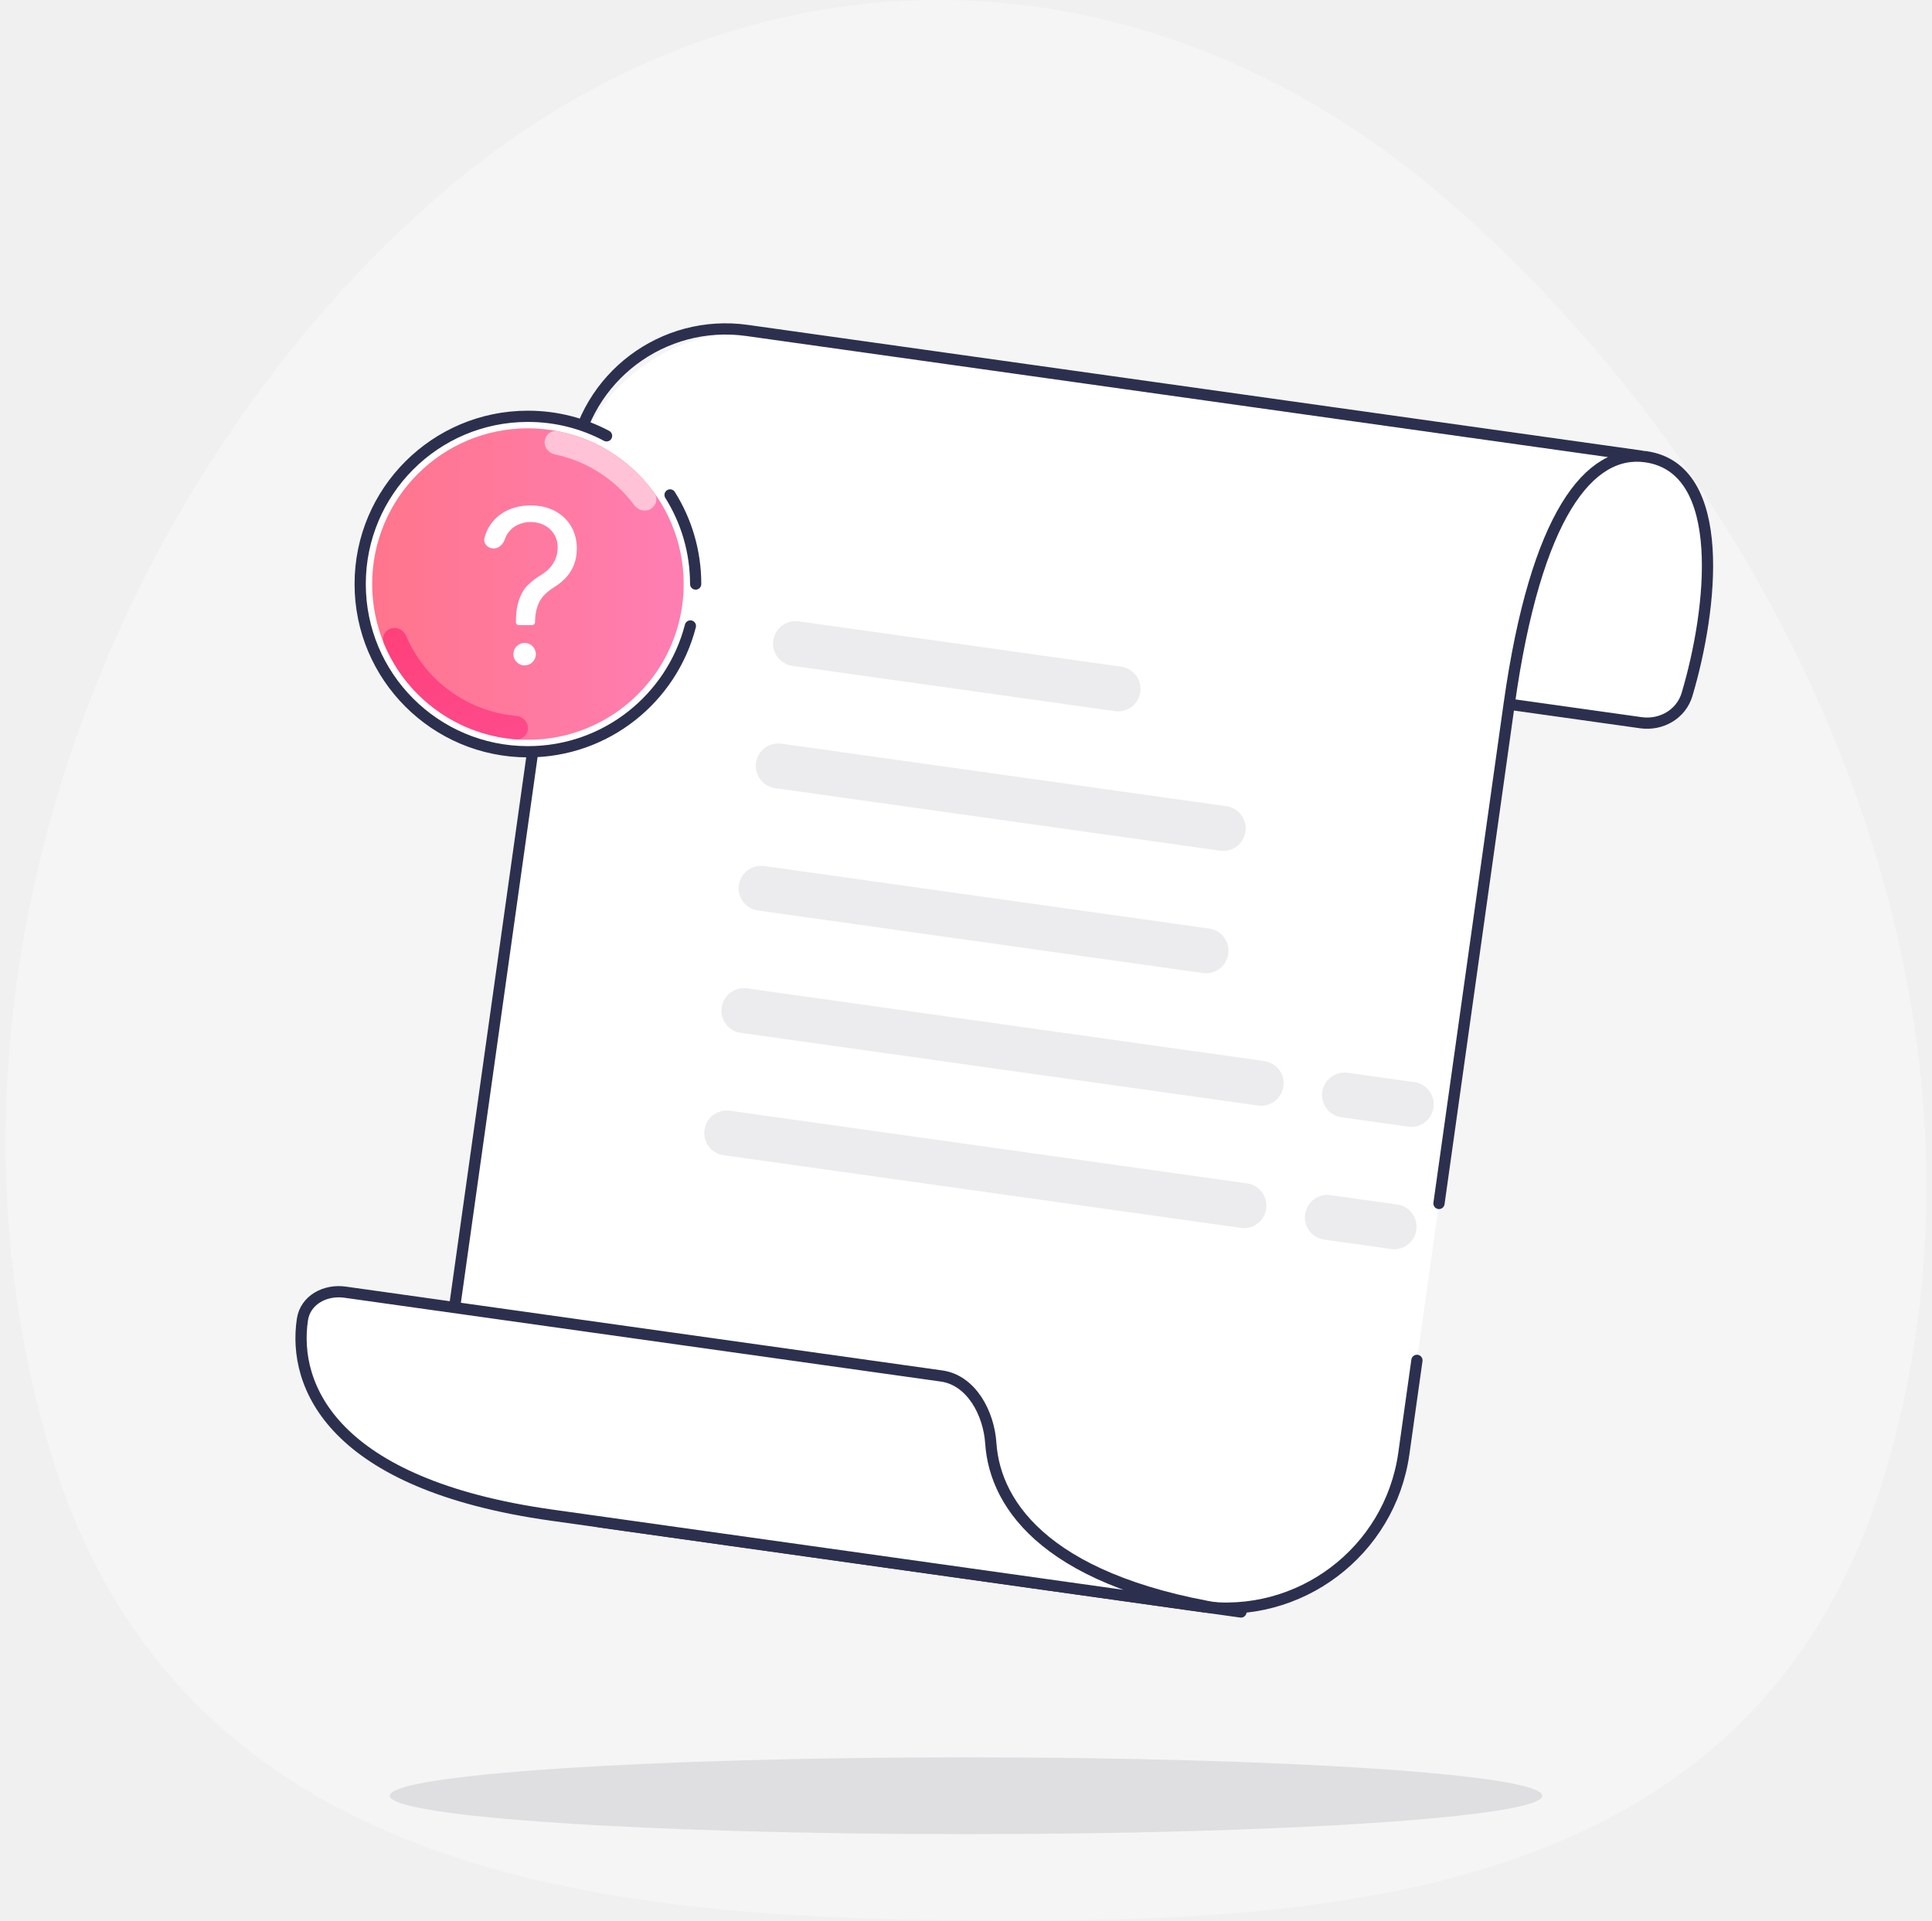
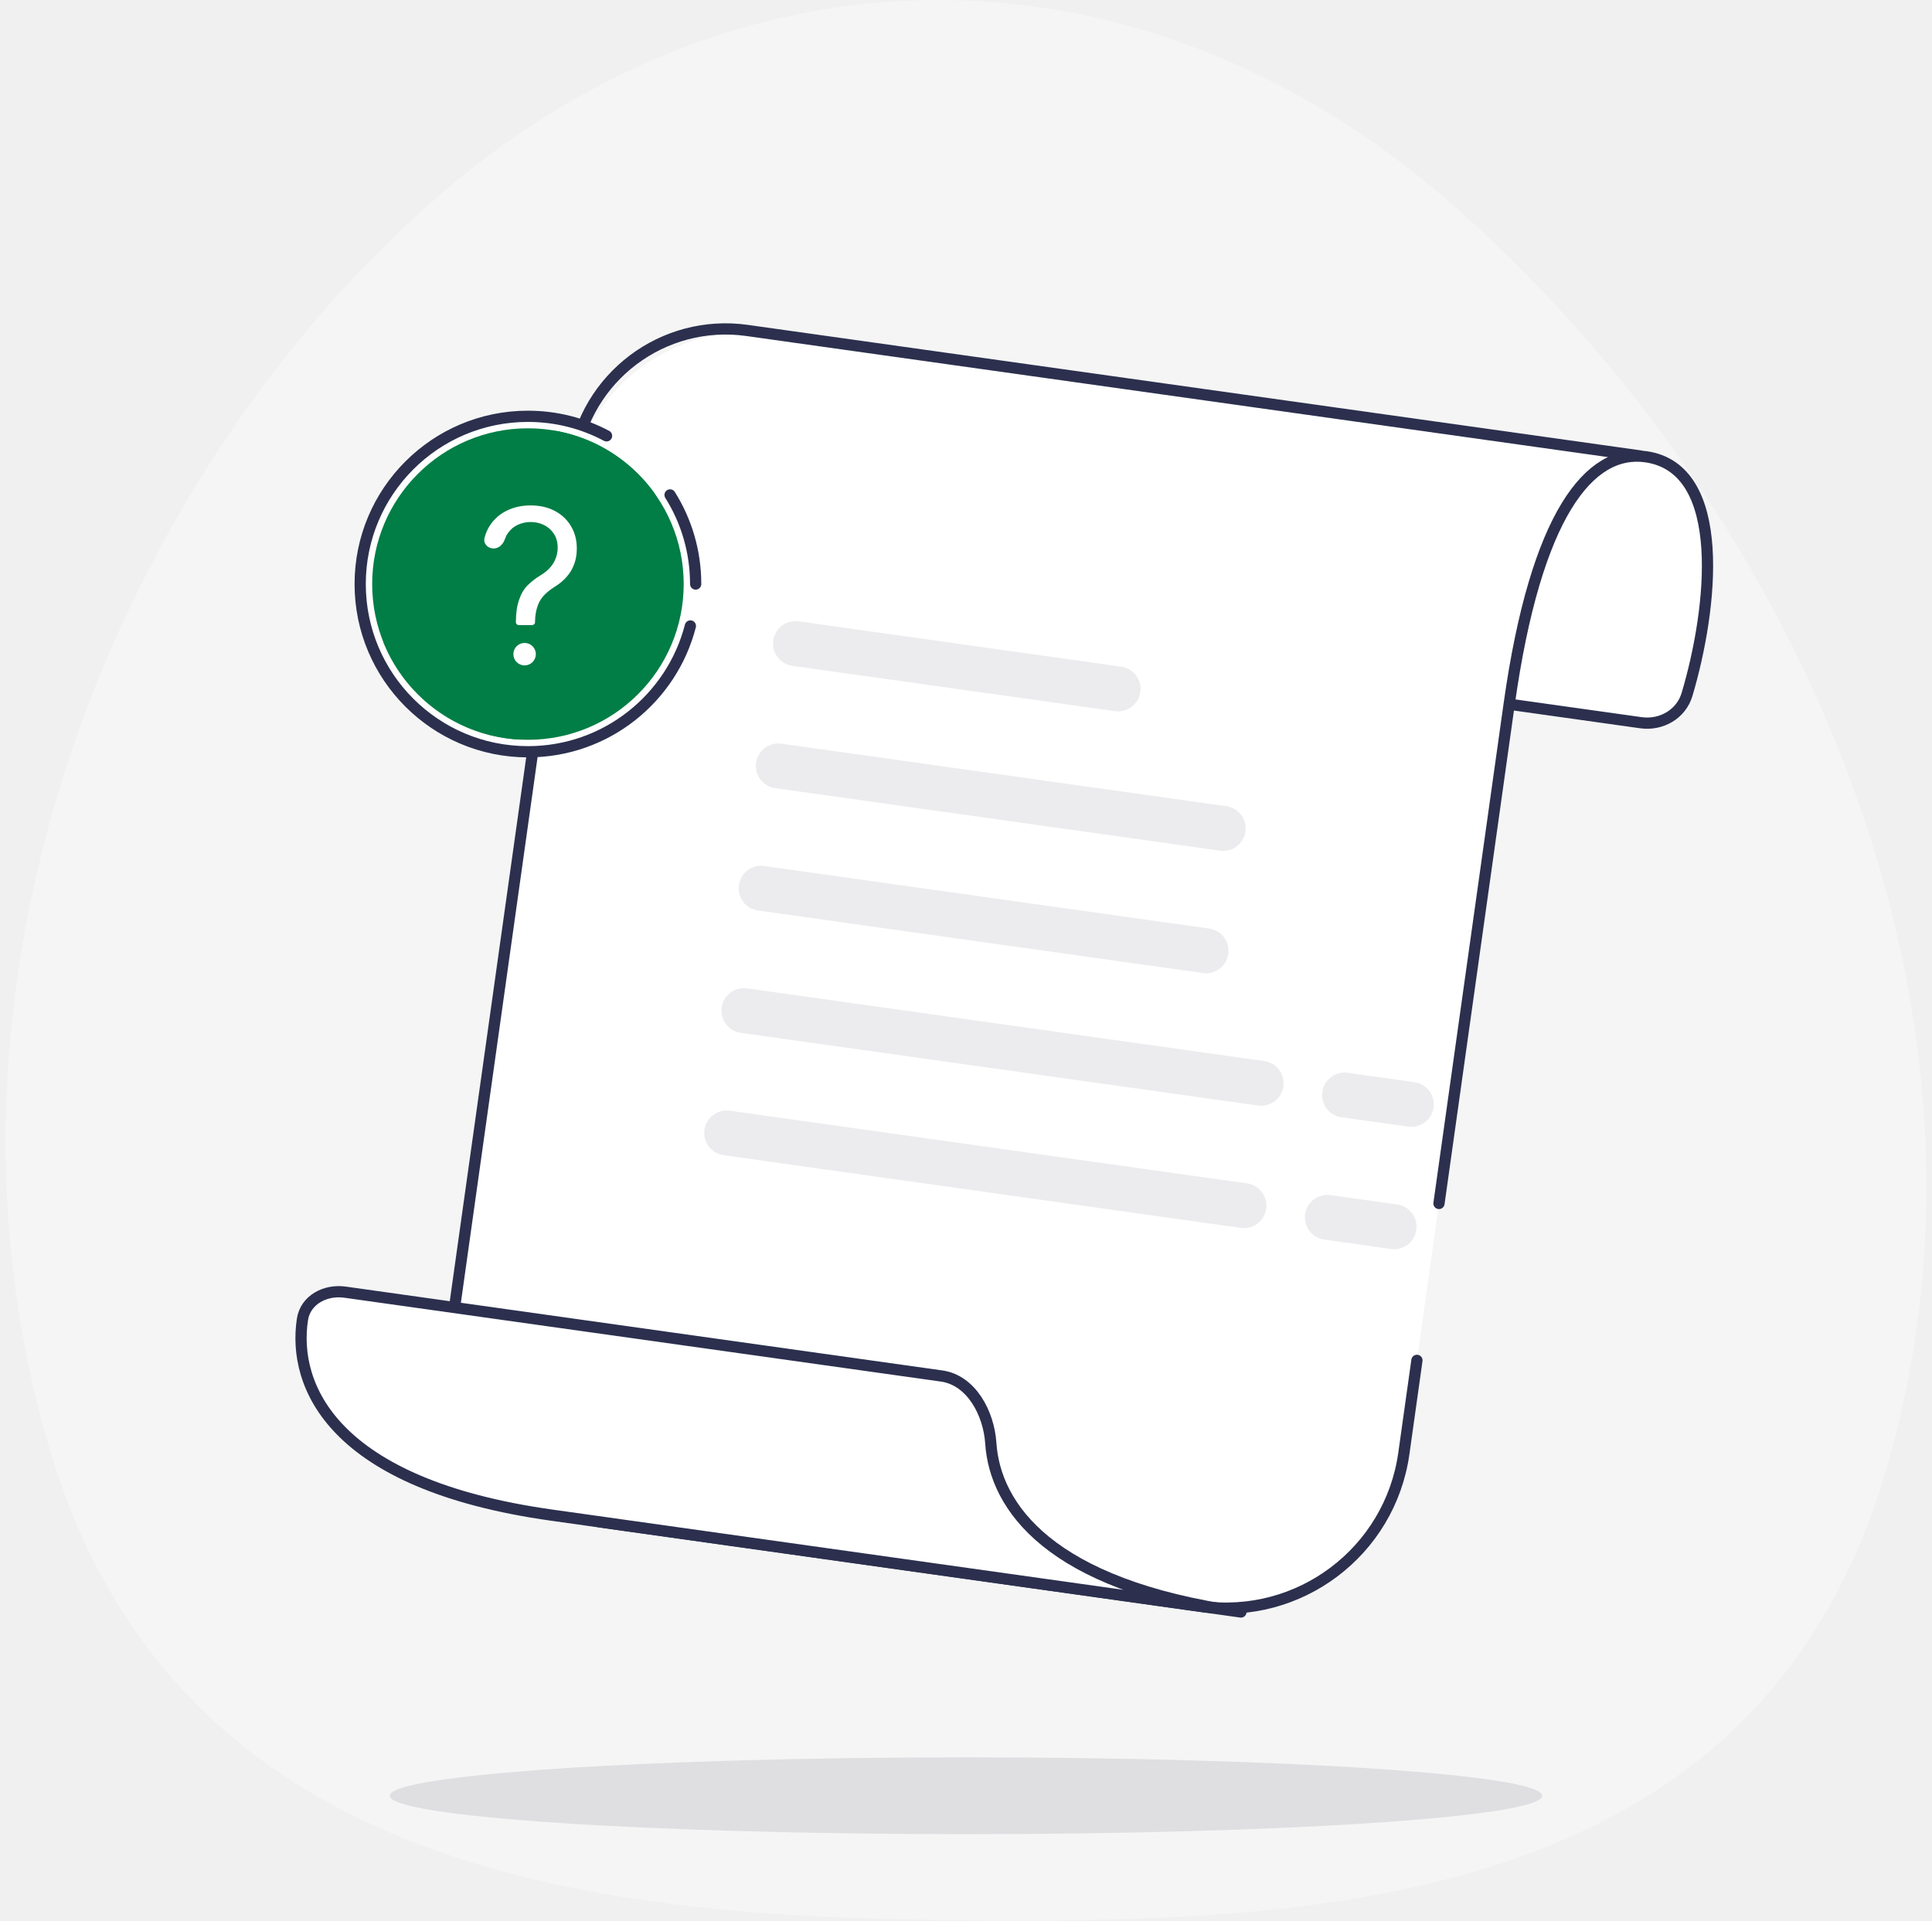
<svg xmlns="http://www.w3.org/2000/svg" width="172" height="171" viewBox="0 0 172 171" fill="none">
  <path fill-rule="evenodd" clip-rule="evenodd" d="M83.516 170.945C116.698 171.377 156.19 170.234 167.818 131.179C180.48 88.651 158.754 43.864 129.052 18.002C101.509 -5.98 65.459 -6.104 38.124 18.252C9.748 43.537 -7.747 88.103 4.427 129.051C15.495 166.284 51.888 170.533 83.516 170.945Z" fill="#F5F5F5" />
  <ellipse cx="86" cy="159.885" rx="51.3" ry="3.42" fill="#DFDFE2" />
  <path d="M53.93 135.578L106.909 143.024C115.66 144.254 123.751 138.157 124.981 129.407L126.145 121.12L132.095 78.787L132.69 74.553L133.285 70.32L134.356 62.7C136.735 45.766 141.099 39.904 146.095 40.606L68.804 29.743C60.054 28.514 51.963 34.61 50.733 43.361L50.283 46.567L40.313 117.507C39.083 126.258 45.18 134.348 53.93 135.578Z" fill="white" />
  <path d="M149.768 61.774C152.016 54.232 153.476 41.644 146.095 40.607C138.962 38.964 135.573 52.394 134.553 60.817C134.425 61.873 135.182 62.816 136.235 62.964L145.657 64.288C147.475 64.544 149.244 63.533 149.768 61.774Z" fill="white" />
  <path d="M51.056 41.063V41.063C52.108 33.582 59.025 28.369 66.507 29.421L146.095 40.606M50.283 46.567L40.313 117.507C39.083 126.258 45.18 134.348 53.93 135.578L106.909 143.024C115.66 144.254 123.751 138.157 124.981 129.407L126.145 121.12M128.108 107.15L132.095 78.787L132.69 74.553L133.285 70.32L134.356 62.7C136.735 45.766 141.522 39.963 146.518 40.665C153.898 41.703 152.439 54.29 150.191 61.832C149.666 63.591 147.897 64.603 146.08 64.347L134.779 62.759" stroke="#2C304E" stroke-linecap="round" />
  <path d="M70.82 57.301L99.538 61.337" stroke="#ECECEE" stroke-width="4" stroke-linecap="round" />
  <path d="M69.289 68.193L108.9 73.76" stroke="#ECECEE" stroke-width="4" stroke-linecap="round" />
  <path d="M67.759 79.087L107.37 84.654" stroke="#ECECEE" stroke-width="4" stroke-linecap="round" />
  <path d="M66.228 89.98L112.275 96.451M125.644 98.33L119.702 97.495" stroke="#ECECEE" stroke-width="4" stroke-linecap="round" />
  <path d="M64.696 100.873L110.744 107.345M124.112 109.223L118.171 108.388" stroke="#ECECEE" stroke-width="4" stroke-linecap="round" />
  <path d="M49.093 134.898C29.563 132.154 26.031 123.378 26.925 117.477C27.19 115.731 28.964 114.801 30.713 115.047L83.826 122.512C86.48 122.885 88.031 125.823 88.208 128.497C88.584 134.156 93.451 141.133 110.477 143.525L49.093 134.898Z" fill="white" stroke="#2C304E" stroke-linejoin="round" />
  <g clip-path="url(#clip0_5458_161234)">
    <circle cx="46.935" cy="51.935" r="14.935" fill="white" />
    <path d="M61.933 52C61.933 49.085 61.098 46.365 59.654 44.066M54 38.805C51.912 37.695 49.529 37.066 47 37.066C38.752 37.066 32.066 43.752 32.066 52C32.066 60.247 38.752 66.933 47 66.933C53.958 66.933 59.805 62.174 61.463 55.733" stroke="#2C304E" stroke-linecap="round" />
    <ellipse cx="47" cy="52.001" rx="13.867" ry="13.867" fill="url(#paint0_linear_5458_161234)" />
    <path d="M47 64.827C47 65.401 46.534 65.871 45.961 65.828C43.401 65.636 40.938 64.736 38.85 63.219C36.762 61.702 35.145 59.637 34.171 57.262C33.953 56.73 34.255 56.142 34.802 55.964C35.348 55.787 35.93 56.088 36.155 56.616C36.989 58.575 38.34 60.277 40.072 61.536C41.805 62.795 43.842 63.554 45.962 63.741C46.534 63.792 47 64.253 47 64.827Z" fill="url(#paint1_linear_5458_161234)" />
-     <path d="M48.494 39.26C48.56 38.69 49.078 38.278 49.642 38.387C51.358 38.72 52.998 39.375 54.475 40.32C55.952 41.266 57.234 42.481 58.255 43.9C58.59 44.366 58.433 45.009 57.943 45.308C57.453 45.608 56.816 45.45 56.474 44.989C55.622 43.837 54.565 42.848 53.354 42.072C52.142 41.297 50.801 40.751 49.399 40.46C48.836 40.343 48.427 39.831 48.494 39.26Z" fill="#FFC2D6" />
+     <path d="M48.494 39.26C48.56 38.69 49.078 38.278 49.642 38.387C51.358 38.72 52.998 39.375 54.475 40.32C55.952 41.266 57.234 42.481 58.255 43.9C58.59 44.366 58.433 45.009 57.943 45.308C57.453 45.608 56.816 45.45 56.474 44.989C55.622 43.837 54.565 42.848 53.354 42.072C52.142 41.297 50.801 40.751 49.399 40.46C48.836 40.343 48.427 39.831 48.494 39.26Z" fill="#007E45" />
    <path d="M46.175 55.653C46.038 55.653 45.926 55.542 45.926 55.404C45.936 54.5 46.03 53.944 46.21 53.409C46.39 52.874 46.646 52.441 46.977 52.109C47.309 51.778 47.706 51.472 48.17 51.193C48.45 51.023 48.701 50.822 48.923 50.59C49.146 50.353 49.321 50.081 49.449 49.773C49.581 49.465 49.648 49.124 49.648 48.75C49.648 48.286 49.539 47.883 49.321 47.543C49.103 47.202 48.812 46.939 48.447 46.754C48.083 46.57 47.678 46.477 47.233 46.477C46.845 46.477 46.471 46.558 46.111 46.719C45.751 46.88 45.45 47.133 45.209 47.479C45.1 47.634 45.013 47.81 44.945 48.008C44.792 48.458 44.421 48.835 43.946 48.835C43.431 48.835 43.008 48.4 43.133 47.9C43.238 47.483 43.402 47.105 43.625 46.769C44.008 46.196 44.513 45.758 45.138 45.455C45.767 45.151 46.466 45 47.233 45C48.066 45 48.791 45.166 49.406 45.497C50.026 45.829 50.505 46.283 50.841 46.861C51.182 47.438 51.352 48.097 51.352 48.835C51.352 49.356 51.272 49.827 51.111 50.249C50.955 50.67 50.727 51.046 50.429 51.378C50.135 51.709 49.78 52.003 49.364 52.258C48.947 52.519 48.613 52.794 48.362 53.082C48.111 53.367 47.929 53.705 47.815 54.098C47.702 54.491 47.64 54.817 47.631 55.404C47.631 55.542 47.519 55.653 47.382 55.653L46.175 55.653Z" fill="white" />
    <circle cx="46.704" cy="58.244" r="1" fill="white" />
  </g>
  <defs>
    <linearGradient id="paint0_linear_5458_161234" x1="33.134" y1="52.001" x2="60.867" y2="52.001" gradientUnits="userSpaceOnUse">
-       <stop stop-color="#FF758C" />
-       <stop offset="1" stop-color="#FF7EB3" />
+       <stop stop-color="#007E45" />
+       <stop offset="1" stop-color="#007E45" />
    </linearGradient>
    <linearGradient id="paint1_linear_5458_161234" x1="43.312" y1="36.001" x2="54.75" y2="72.012" gradientUnits="userSpaceOnUse">
-       <stop stop-color="#FF3366" />
-       <stop offset="1" stop-color="#FE5196" />
+       <stop stop-color="#007E45" />
+       <stop offset="1" stop-color="#007E45" />
    </linearGradient>
    <clipPath id="clip0_5458_161234">
      <rect width="32" height="32" fill="white" transform="translate(31 36)" />
    </clipPath>
  </defs>
</svg>
